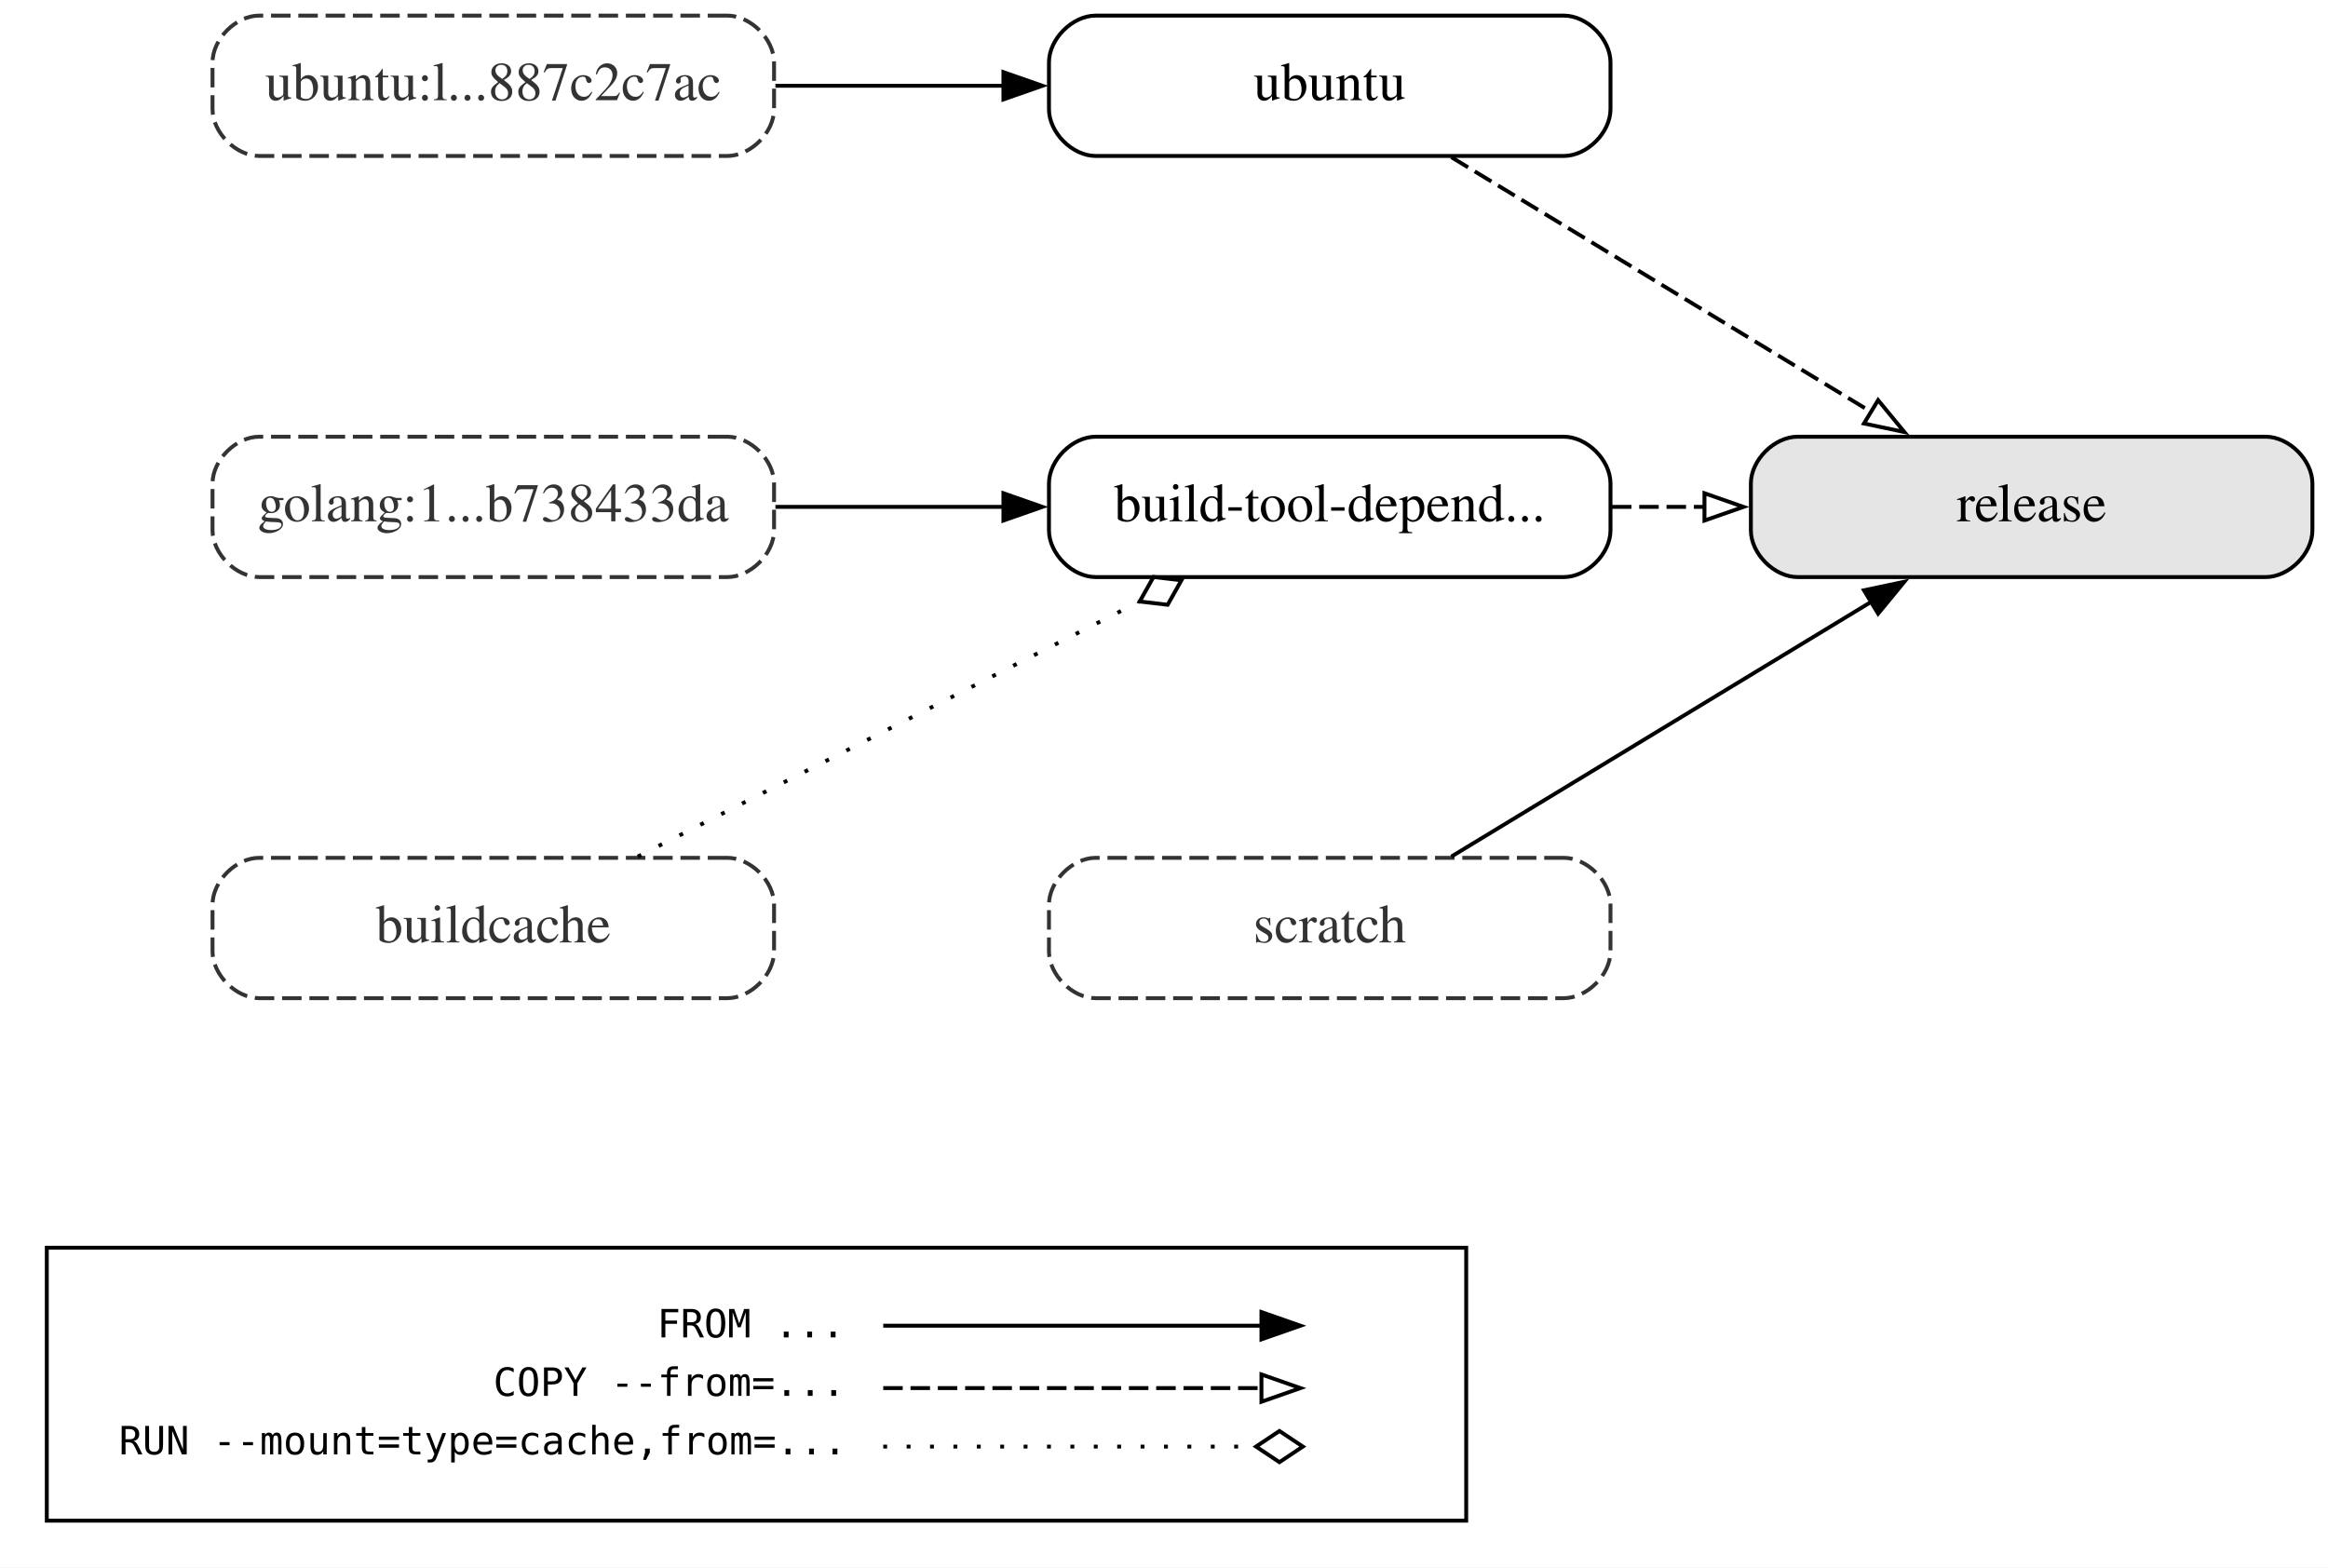
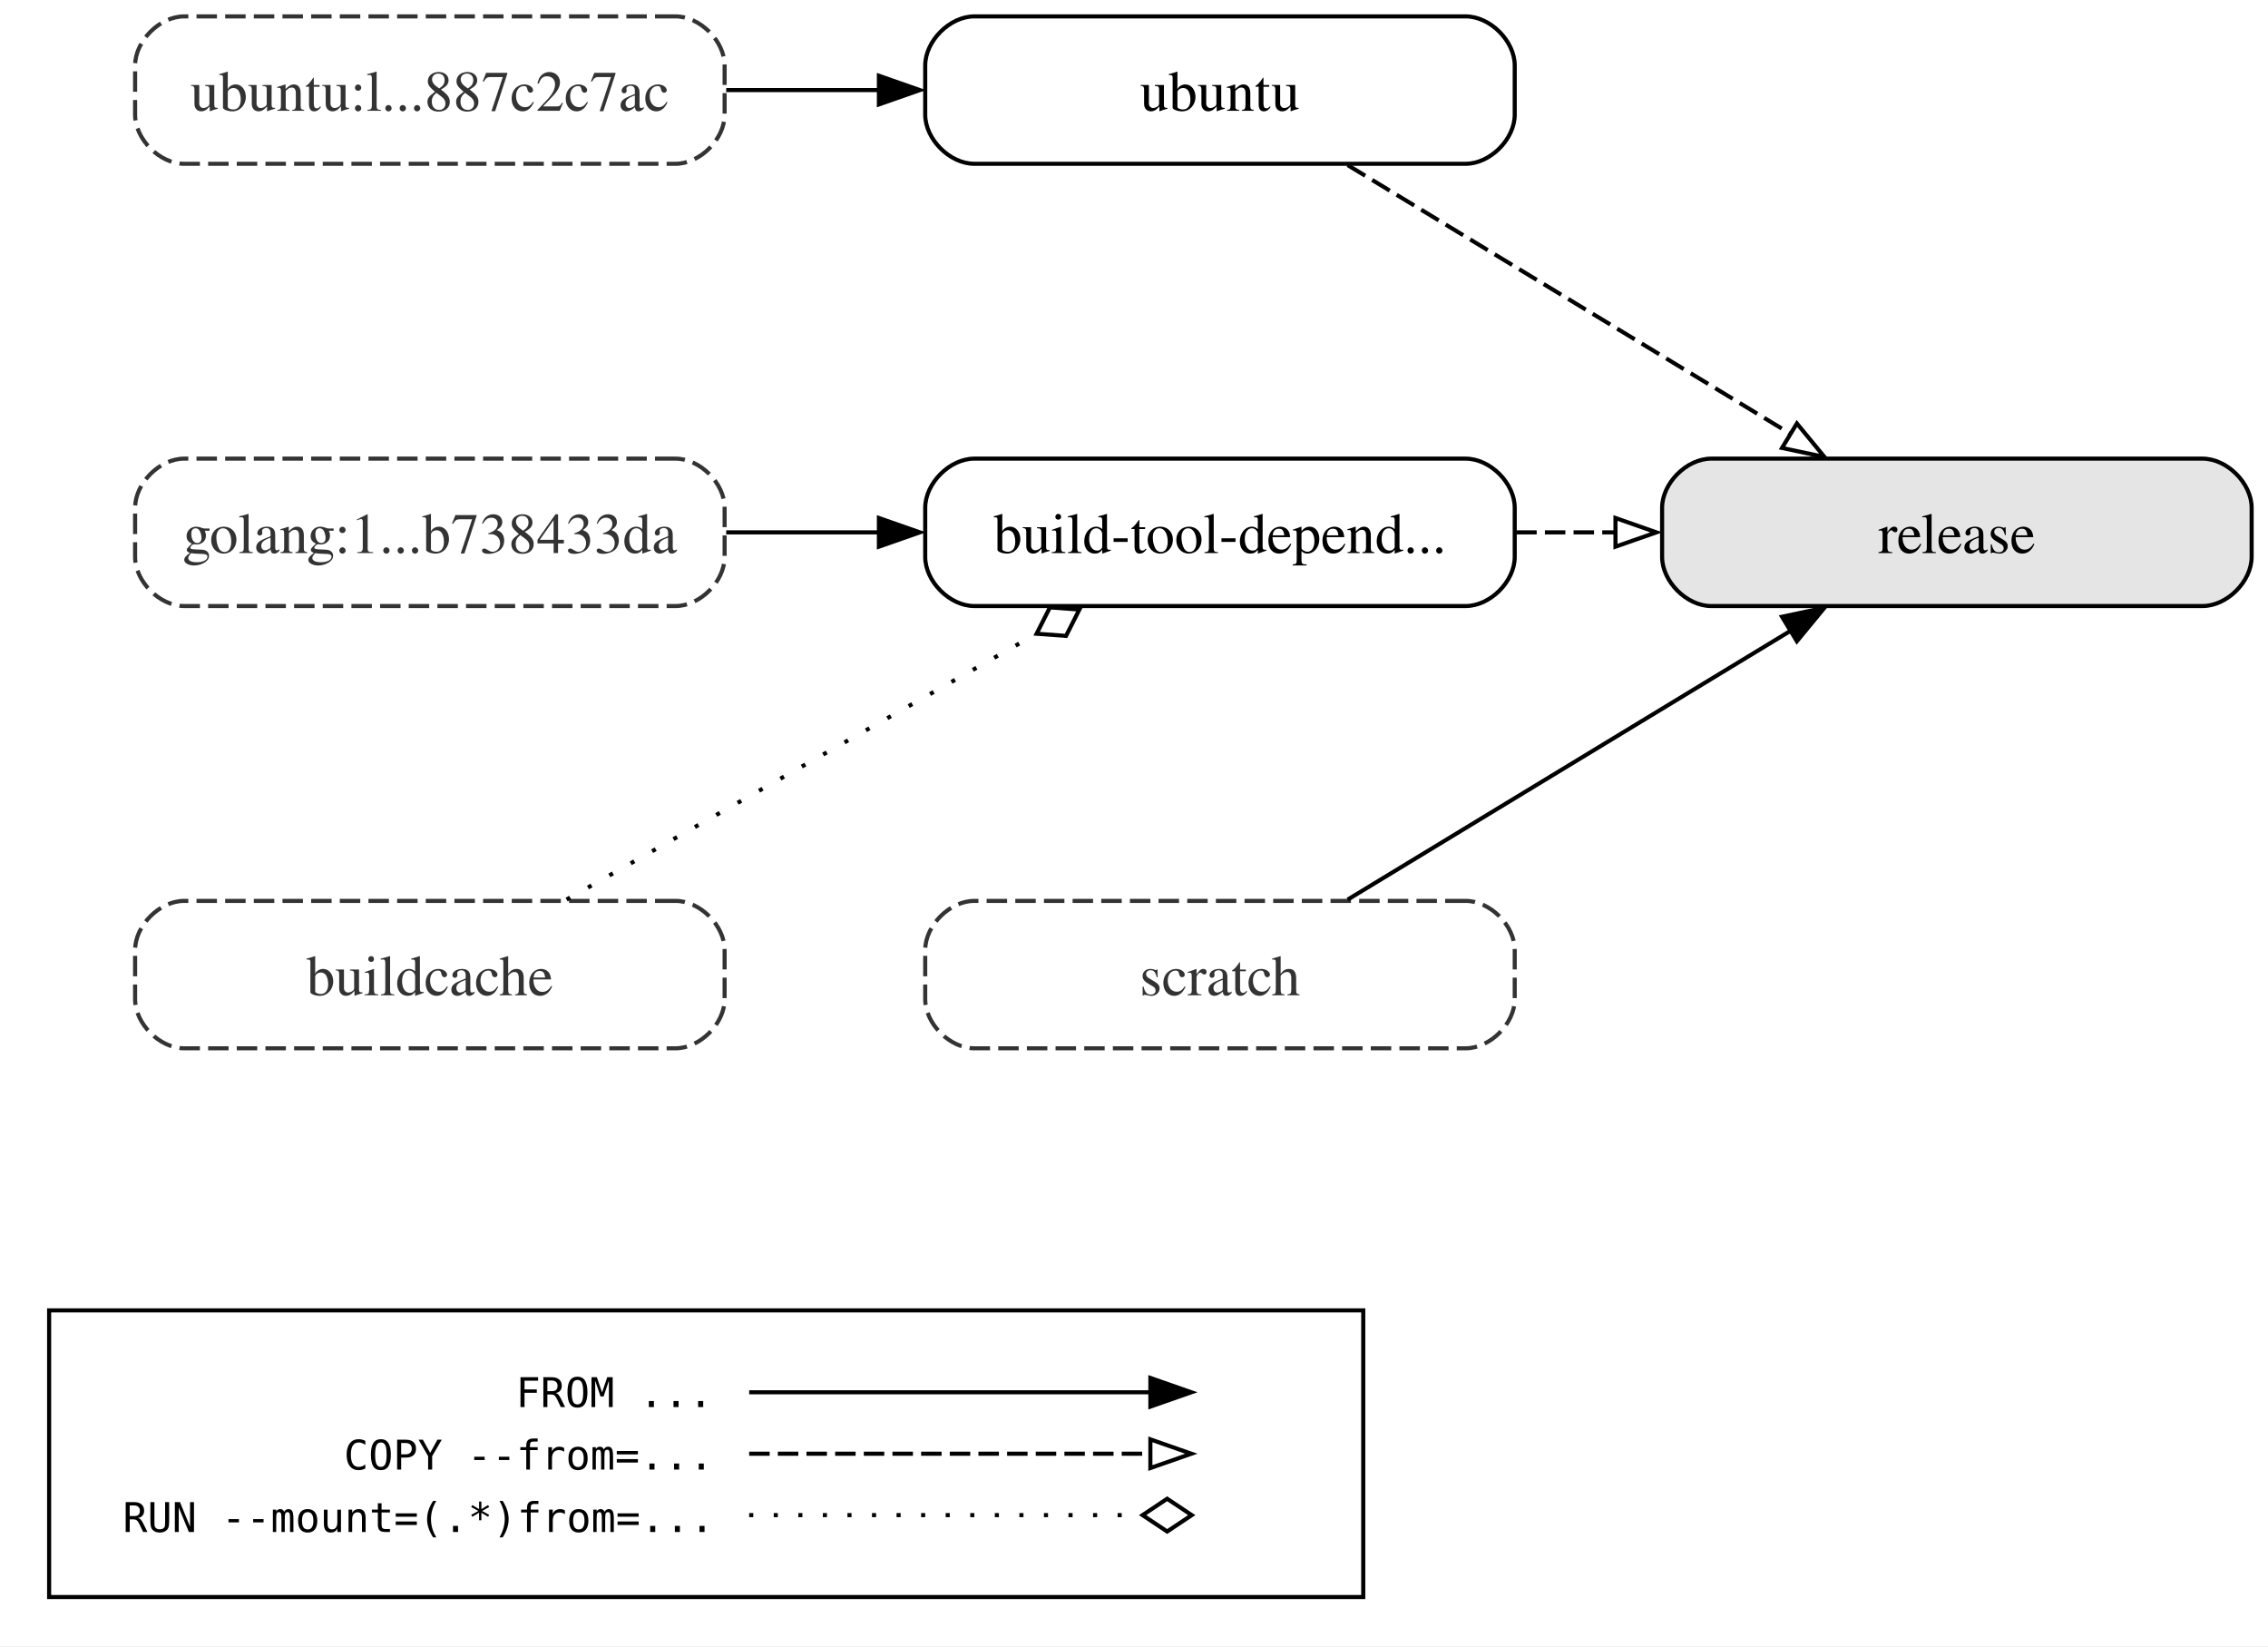
- <svg xmlns="http://www.w3.org/2000/svg" width="597pt" height="402pt" viewBox="0.00 0.00 597.00 402.00">
+ <svg xmlns="http://www.w3.org/2000/svg" width="554pt" height="402pt" viewBox="0.00 0.00 554.00 402.00">
  <g id="graph0" class="graph" transform="scale(1 1) rotate(0) translate(4 398)">
-     <polygon fill="white" stroke="none" points="-4,4 -4,-398 593,-398 593,4 -4,4" />
+     <polygon fill="white" stroke="none" points="-4,4 -4,-398 550,-398 550,4 -4,4" />
    <g id="clust1" class="cluster">
-       <polygon fill="none" stroke="black" points="8,-8 8,-78 372,-78 372,-8 8,-8" />
+       <polygon fill="none" stroke="black" points="8,-8 8,-78 329,-78 329,-8 8,-8" />
    </g>
    <g id="node1" class="node">
-       <text text-anchor="start" x="164.5" y="-55" font-family="monospace" font-size="10.00">FROM ... </text>
-       <text text-anchor="start" x="122.5" y="-40" font-family="monospace" font-size="10.00">COPY --from=... </text>
-       <text text-anchor="start" x="26.5" y="-25" font-family="monospace" font-size="10.00">RUN --mount=type=cache,from=... </text>
+       <text text-anchor="start" x="122" y="-54.38" font-family="monospace" font-size="10.00">FROM ... </text>
+       <text text-anchor="start" x="80" y="-39.12" font-family="monospace" font-size="10.00">COPY --from=... </text>
+       <text text-anchor="start" x="26" y="-23.88" font-family="monospace" font-size="10.00">RUN --mount=(.*)from=... </text>
    </g>
    <g id="node2" class="node">
-       <text text-anchor="start" x="334" y="-55" font-family="monospace" font-size="10.00"> </text>
-       <text text-anchor="start" x="334" y="-40" font-family="monospace" font-size="10.00"> </text>
-       <text text-anchor="start" x="334" y="-25" font-family="monospace" font-size="10.00"> </text>
+       <text text-anchor="start" x="291" y="-54.38" font-family="monospace" font-size="10.00"> </text>
+       <text text-anchor="start" x="291" y="-39.12" font-family="monospace" font-size="10.00"> </text>
+       <text text-anchor="start" x="291" y="-23.88" font-family="monospace" font-size="10.00"> </text>
    </g>
    <g id="edge1" class="edge">
-       <path fill="none" stroke="black" d="M222.5,-58C266.77,-58 280.56,-58 319.82,-58" />
-       <polygon fill="black" stroke="black" points="319.49,-61.5 329.49,-58 319.49,-54.5 319.49,-61.5" />
+       <path fill="none" stroke="black" d="M179,-58C223.57,-58 237.38,-58 277.02,-58" />
+       <polygon fill="black" stroke="black" points="277,-61.5 287,-58 277,-54.5 277,-61.5" />
    </g>
    <g id="edge2" class="edge">
-       <path fill="none" stroke="black" stroke-dasharray="5,2" d="M222.5,-42C266.77,-42 280.56,-42 319.82,-42" />
-       <polygon fill="none" stroke="black" points="319.49,-45.5 329.49,-42 319.49,-38.5 319.49,-45.5" />
+       <path fill="none" stroke="black" stroke-dasharray="5,2" d="M179,-43C223.57,-43 237.38,-43 277.02,-43" />
+       <polygon fill="none" stroke="black" points="277,-46.5 287,-43 277,-39.5 277,-46.5" />
    </g>
    <g id="edge3" class="edge">
-       <path fill="none" stroke="black" stroke-dasharray="1,5" d="M222.5,-27C266.2,-27 280.2,-27 318.33,-27" />
-       <polygon fill="none" stroke="black" points="318.1,-27 324.1,-23 330.1,-27 324.1,-31 318.1,-27" />
+       <path fill="none" stroke="black" stroke-dasharray="1,5" d="M179,-28C222.9,-28 236.97,-28 275.27,-28" />
+       <polygon fill="none" stroke="black" points="275.1,-28 281.1,-24 287.1,-28 281.1,-32 275.1,-28" />
    </g>
    <g id="node3" class="node">
-       <path fill="none" stroke="#333333" stroke-dasharray="5,2" d="M182.5,-394C182.5,-394 62.5,-394 62.5,-394 56.5,-394 50.5,-388 50.5,-382 50.5,-382 50.5,-370 50.5,-370 50.5,-364 56.5,-358 62.5,-358 62.5,-358 182.5,-358 182.5,-358 188.5,-358 194.5,-364 194.5,-370 194.5,-370 194.5,-382 194.5,-382 194.5,-388 188.5,-394 182.5,-394" />
-       <text text-anchor="middle" x="122.5" y="-372.3" font-family="Times,serif" font-size="14.00" fill="#333333">ubuntu:l...887c2c7ac</text>
+       <path fill="none" stroke="#333333" stroke-dasharray="5,2" d="M161,-394C161,-394 41,-394 41,-394 35,-394 29,-388 29,-382 29,-382 29,-370 29,-370 29,-364 35,-358 41,-358 41,-358 161,-358 161,-358 167,-358 173,-364 173,-370 173,-370 173,-382 173,-382 173,-388 167,-394 161,-394" />
+       <text text-anchor="middle" x="101" y="-370.95" font-family="Times,serif" font-size="14.00" fill="#333333">ubuntu:l...887c2c7ac</text>
    </g>
    <g id="node4" class="node">
-       <path fill="none" stroke="black" d="M397,-394C397,-394 277,-394 277,-394 271,-394 265,-388 265,-382 265,-382 265,-370 265,-370 265,-364 271,-358 277,-358 277,-358 397,-358 397,-358 403,-358 409,-364 409,-370 409,-370 409,-382 409,-382 409,-388 403,-394 397,-394" />
-       <text text-anchor="middle" x="337" y="-372.3" font-family="Times,serif" font-size="14.00">ubuntu</text>
+       <path fill="none" stroke="black" d="M354,-394C354,-394 234,-394 234,-394 228,-394 222,-388 222,-382 222,-382 222,-370 222,-370 222,-364 228,-358 234,-358 234,-358 354,-358 354,-358 360,-358 366,-364 366,-370 366,-370 366,-382 366,-382 366,-388 360,-394 354,-394" />
+       <text text-anchor="middle" x="294" y="-370.95" font-family="Times,serif" font-size="14.00">ubuntu</text>
    </g>
    <g id="edge4" class="edge">
-       <path fill="none" stroke="black" d="M194.85,-376C213.7,-376 234.19,-376 253.58,-376" />
-       <polygon fill="black" stroke="black" points="253.32,-379.5 263.32,-376 253.32,-372.5 253.32,-379.5" />
+       <path fill="none" stroke="black" d="M173.39,-376C185.6,-376 198.38,-376 210.84,-376" />
+       <polygon fill="black" stroke="black" points="210.69,-379.5 220.69,-376 210.69,-372.5 210.69,-379.5" />
    </g>
    <g id="node9" class="node">
-       <path fill="#e5e5e5" stroke="black" d="M577,-286C577,-286 457,-286 457,-286 451,-286 445,-280 445,-274 445,-274 445,-262 445,-262 445,-256 451,-250 457,-250 457,-250 577,-250 577,-250 583,-250 589,-256 589,-262 589,-262 589,-274 589,-274 589,-280 583,-286 577,-286" />
-       <text text-anchor="middle" x="517" y="-264.3" font-family="Times,serif" font-size="14.00">release</text>
+       <path fill="#e5e5e5" stroke="black" d="M534,-286C534,-286 414,-286 414,-286 408,-286 402,-280 402,-274 402,-274 402,-262 402,-262 402,-256 408,-250 414,-250 414,-250 534,-250 534,-250 540,-250 546,-256 546,-262 546,-262 546,-274 546,-274 546,-280 540,-286 534,-286" />
+       <text text-anchor="middle" x="474" y="-262.95" font-family="Times,serif" font-size="14.00">release</text>
    </g>
    <g id="edge8" class="edge">
-       <path fill="none" stroke="black" stroke-dasharray="5,2" d="M368.2,-357.68C397.86,-339.68 443.3,-312.11 475.96,-292.29" />
-       <polygon fill="none" stroke="black" points="477.63,-295.38 484.36,-287.2 474,-289.39 477.63,-295.38" />
+       <path fill="none" stroke="black" stroke-dasharray="5,2" d="M325.2,-357.68C354.99,-339.6 400.69,-311.87 433.38,-292.04" />
+       <polygon fill="none" stroke="black" points="434.92,-294.59 441.66,-286.41 431.29,-288.61 434.92,-294.59" />
    </g>
    <g id="node5" class="node">
-       <path fill="none" stroke="#333333" stroke-dasharray="5,2" d="M182.5,-286C182.5,-286 62.5,-286 62.5,-286 56.5,-286 50.5,-280 50.5,-274 50.5,-274 50.5,-262 50.5,-262 50.5,-256 56.5,-250 62.5,-250 62.5,-250 182.5,-250 182.5,-250 188.5,-250 194.5,-256 194.5,-262 194.5,-262 194.5,-274 194.5,-274 194.5,-280 188.5,-286 182.5,-286" />
-       <text text-anchor="middle" x="122.5" y="-264.3" font-family="Times,serif" font-size="14.00" fill="#333333">golang:1...b738433da</text>
+       <path fill="none" stroke="#333333" stroke-dasharray="5,2" d="M161,-286C161,-286 41,-286 41,-286 35,-286 29,-280 29,-274 29,-274 29,-262 29,-262 29,-256 35,-250 41,-250 41,-250 161,-250 161,-250 167,-250 173,-256 173,-262 173,-262 173,-274 173,-274 173,-280 167,-286 161,-286" />
+       <text text-anchor="middle" x="101" y="-262.95" font-family="Times,serif" font-size="14.00" fill="#333333">golang:1...b738433da</text>
    </g>
    <g id="node6" class="node">
-       <path fill="none" stroke="black" d="M397,-286C397,-286 277,-286 277,-286 271,-286 265,-280 265,-274 265,-274 265,-262 265,-262 265,-256 271,-250 277,-250 277,-250 397,-250 397,-250 403,-250 409,-256 409,-262 409,-262 409,-274 409,-274 409,-280 403,-286 397,-286" />
-       <text text-anchor="middle" x="337" y="-264.3" font-family="Times,serif" font-size="14.00">build-tool-depend...</text>
+       <path fill="none" stroke="black" d="M354,-286C354,-286 234,-286 234,-286 228,-286 222,-280 222,-274 222,-274 222,-262 222,-262 222,-256 228,-250 234,-250 234,-250 354,-250 354,-250 360,-250 366,-256 366,-262 366,-262 366,-274 366,-274 366,-280 360,-286 354,-286" />
+       <text text-anchor="middle" x="294" y="-262.95" font-family="Times,serif" font-size="14.00">build-tool-depend...</text>
    </g>
    <g id="edge5" class="edge">
-       <path fill="none" stroke="black" d="M194.85,-268C213.7,-268 234.19,-268 253.58,-268" />
-       <polygon fill="black" stroke="black" points="253.32,-271.5 263.32,-268 253.32,-264.5 253.32,-271.5" />
+       <path fill="none" stroke="black" d="M173.39,-268C185.6,-268 198.38,-268 210.84,-268" />
+       <polygon fill="black" stroke="black" points="210.69,-271.5 220.69,-268 210.69,-264.5 210.69,-271.5" />
    </g>
    <g id="edge9" class="edge">
-       <path fill="none" stroke="black" stroke-dasharray="5,2" d="M409.37,-268C417.26,-268 425.34,-268 433.36,-268" />
-       <polygon fill="none" stroke="black" points="433.1,-271.5 443.1,-268 433.1,-264.5 433.1,-271.5" />
+       <path fill="none" stroke="black" stroke-dasharray="5,2" d="M366.37,-268C374.35,-268 382.53,-268 390.63,-268" />
+       <polygon fill="none" stroke="black" points="390.61,-271.5 400.61,-268 390.61,-264.5 390.61,-271.5" />
    </g>
    <g id="node7" class="node">
-       <path fill="none" stroke="#333333" stroke-dasharray="5,2" d="M182.5,-178C182.5,-178 62.5,-178 62.5,-178 56.5,-178 50.5,-172 50.5,-166 50.5,-166 50.5,-154 50.5,-154 50.5,-148 56.5,-142 62.5,-142 62.5,-142 182.5,-142 182.5,-142 188.5,-142 194.5,-148 194.5,-154 194.5,-154 194.5,-166 194.5,-166 194.5,-172 188.5,-178 182.5,-178" />
-       <text text-anchor="middle" x="122.5" y="-156.3" font-family="Times,serif" font-size="14.00" fill="#333333">buildcache</text>
+       <path fill="none" stroke="#333333" stroke-dasharray="5,2" d="M161,-178C161,-178 41,-178 41,-178 35,-178 29,-172 29,-166 29,-166 29,-154 29,-154 29,-148 35,-142 41,-142 41,-142 161,-142 161,-142 167,-142 173,-148 173,-154 173,-154 173,-166 173,-166 173,-172 167,-178 161,-178" />
+       <text text-anchor="middle" x="101" y="-154.95" font-family="Times,serif" font-size="14.00" fill="#333333">buildcache</text>
    </g>
    <g id="edge6" class="edge">
-       <path fill="none" stroke="black" stroke-dasharray="1,5" d="M159.55,-178.32C194.96,-196.32 249.21,-223.89 288.2,-243.71" />
-       <polygon fill="none" stroke="black" points="288.27,-243.74 295.44,-242.9 298.97,-249.18 291.81,-250.03 288.27,-243.74" />
+       <path fill="none" stroke="black" stroke-dasharray="1,5" d="M134.4,-178.32C165.96,-196.16 214.15,-223.41 249.13,-243.19" />
+       <polygon fill="none" stroke="black" points="249.21,-243.24 256.4,-242.71 259.66,-249.15 252.46,-249.67 249.21,-243.24" />
    </g>
    <g id="node8" class="node">
-       <path fill="none" stroke="#333333" stroke-dasharray="5,2" d="M397,-178C397,-178 277,-178 277,-178 271,-178 265,-172 265,-166 265,-166 265,-154 265,-154 265,-148 271,-142 277,-142 277,-142 397,-142 397,-142 403,-142 409,-148 409,-154 409,-154 409,-166 409,-166 409,-172 403,-178 397,-178" />
-       <text text-anchor="middle" x="337" y="-156.3" font-family="Times,serif" font-size="14.00" fill="#333333">scratch</text>
+       <path fill="none" stroke="#333333" stroke-dasharray="5,2" d="M354,-178C354,-178 234,-178 234,-178 228,-178 222,-172 222,-166 222,-166 222,-154 222,-154 222,-148 228,-142 234,-142 234,-142 354,-142 354,-142 360,-142 366,-148 366,-154 366,-154 366,-166 366,-166 366,-172 360,-178 354,-178" />
+       <text text-anchor="middle" x="294" y="-154.95" font-family="Times,serif" font-size="14.00" fill="#333333">scratch</text>
    </g>
    <g id="edge7" class="edge">
-       <path fill="none" stroke="black" d="M368.2,-178.32C397.86,-196.32 443.3,-223.89 475.96,-243.71" />
-       <polygon fill="black" stroke="black" points="474,-246.61 484.36,-248.8 477.63,-240.62 474,-246.61" />
+       <path fill="none" stroke="black" d="M325.2,-178.32C354.99,-196.4 400.69,-224.13 433.38,-243.96" />
+       <polygon fill="black" stroke="black" points="431.29,-247.39 441.66,-249.59 434.92,-241.41 431.29,-247.39" />
    </g>
  </g>
</svg>
